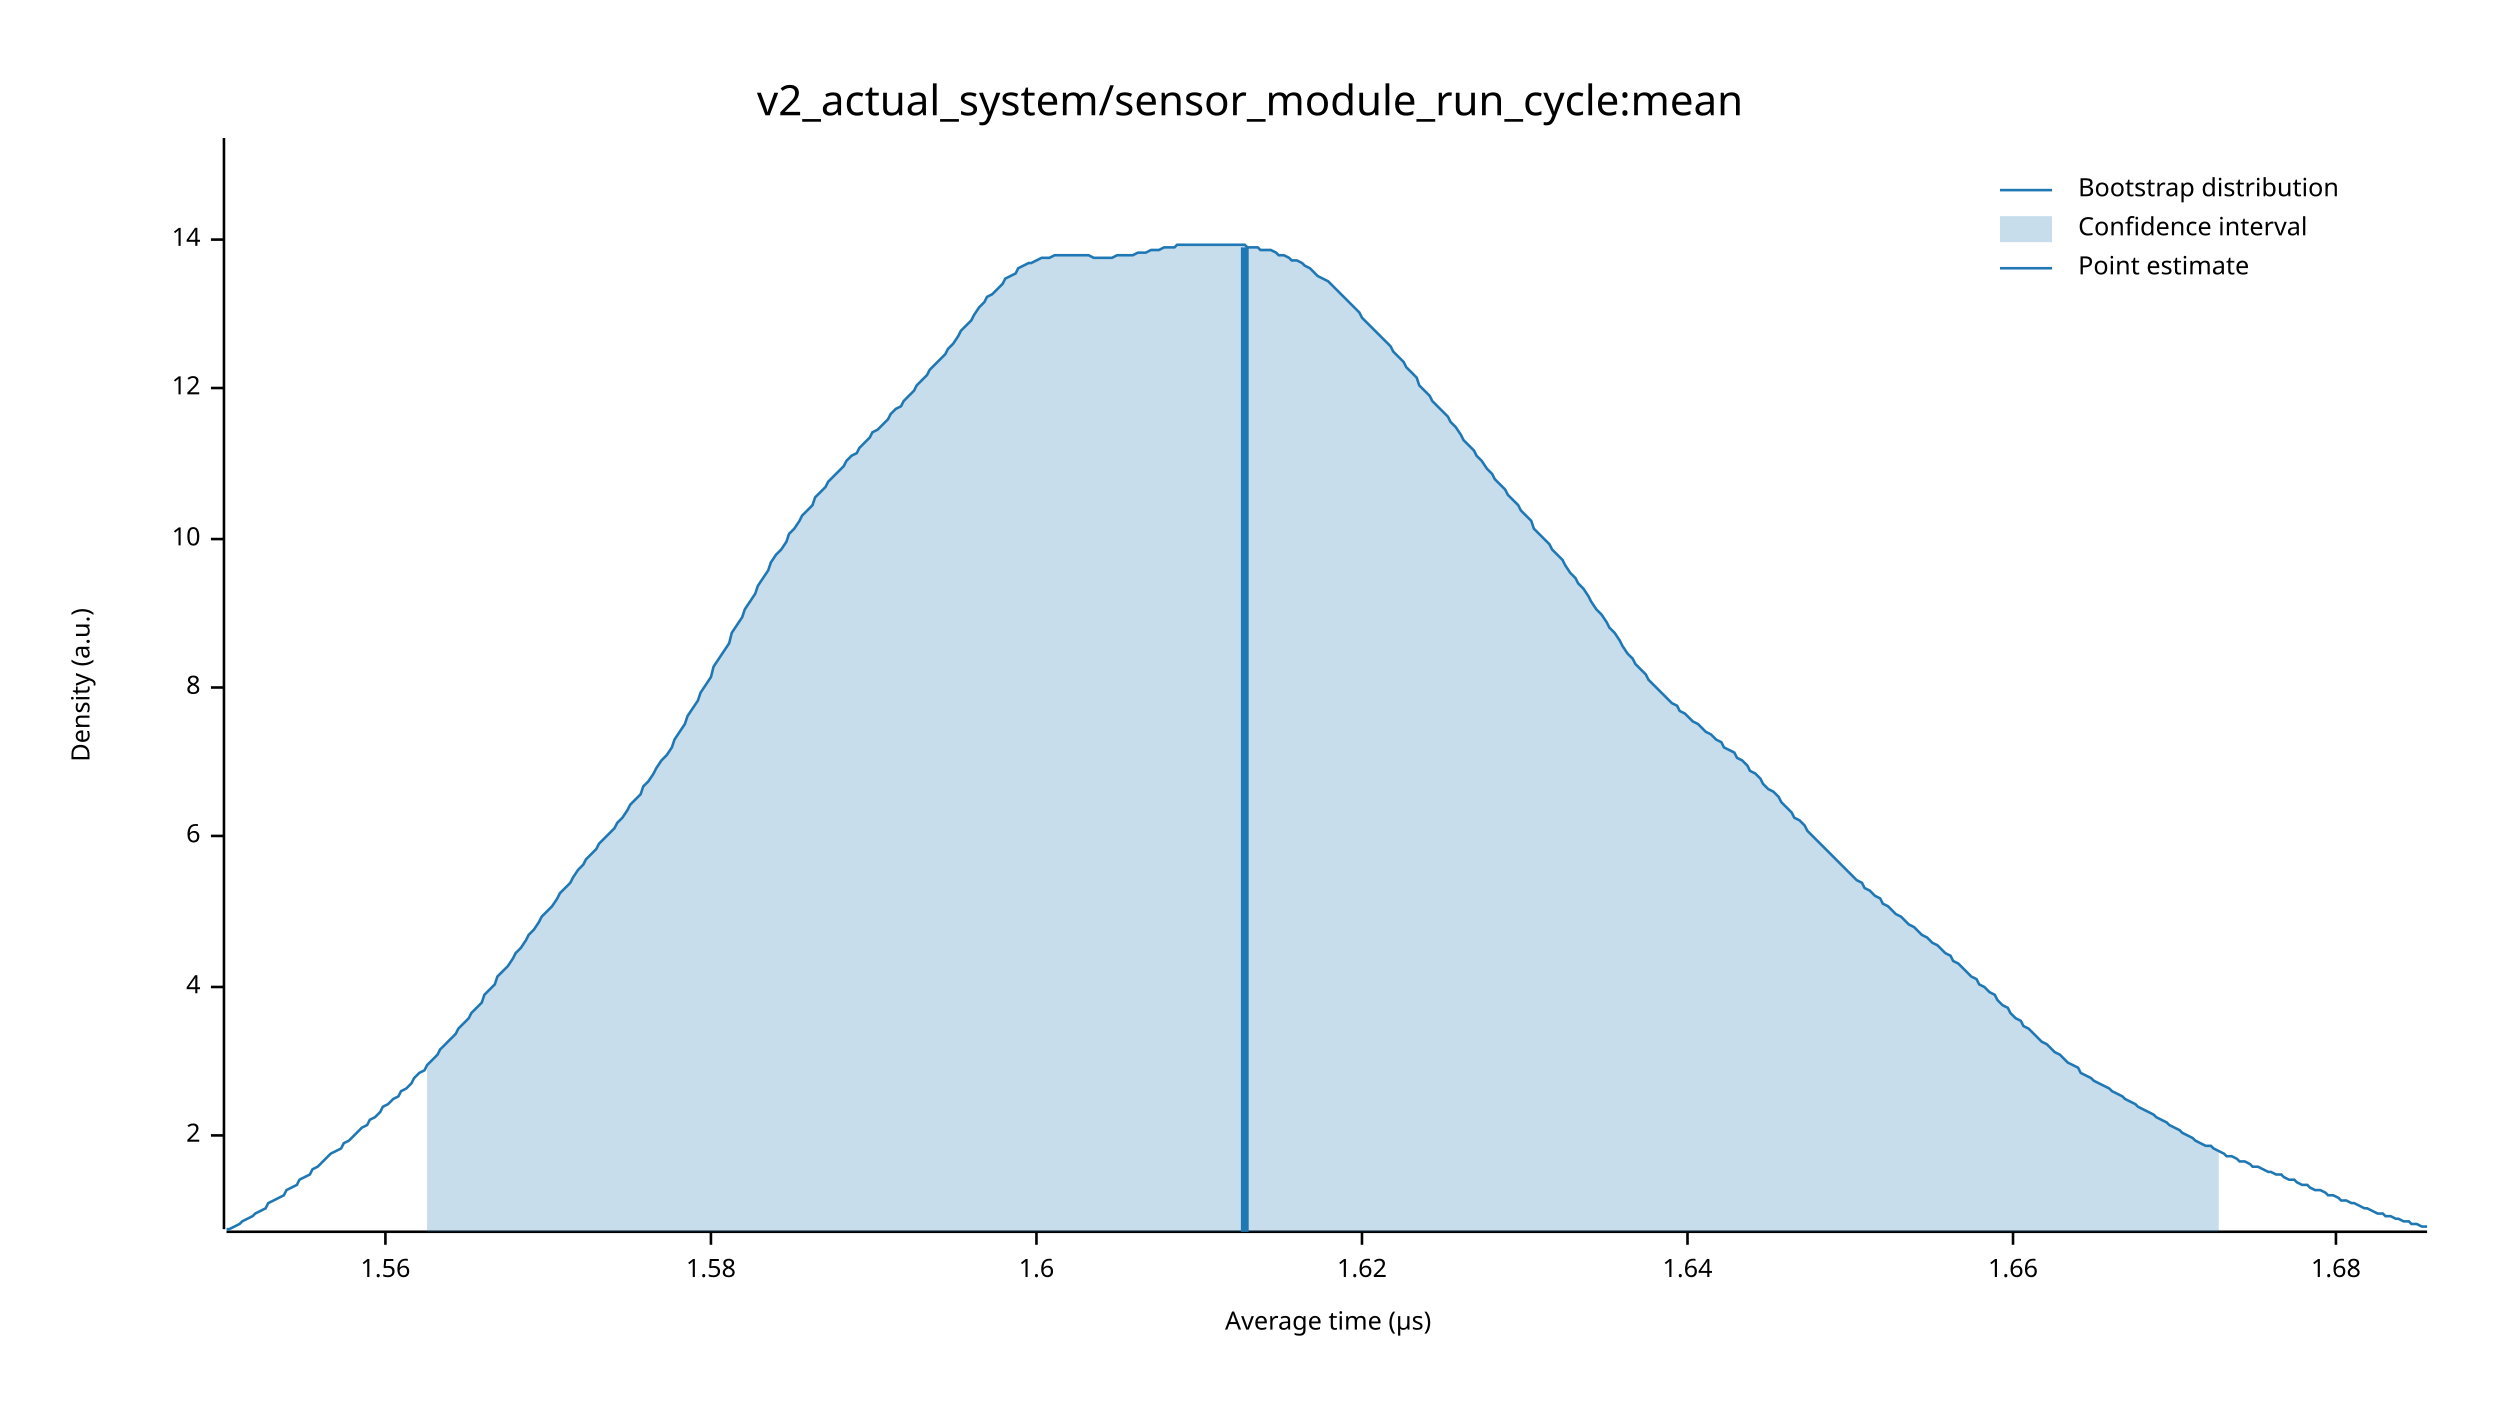
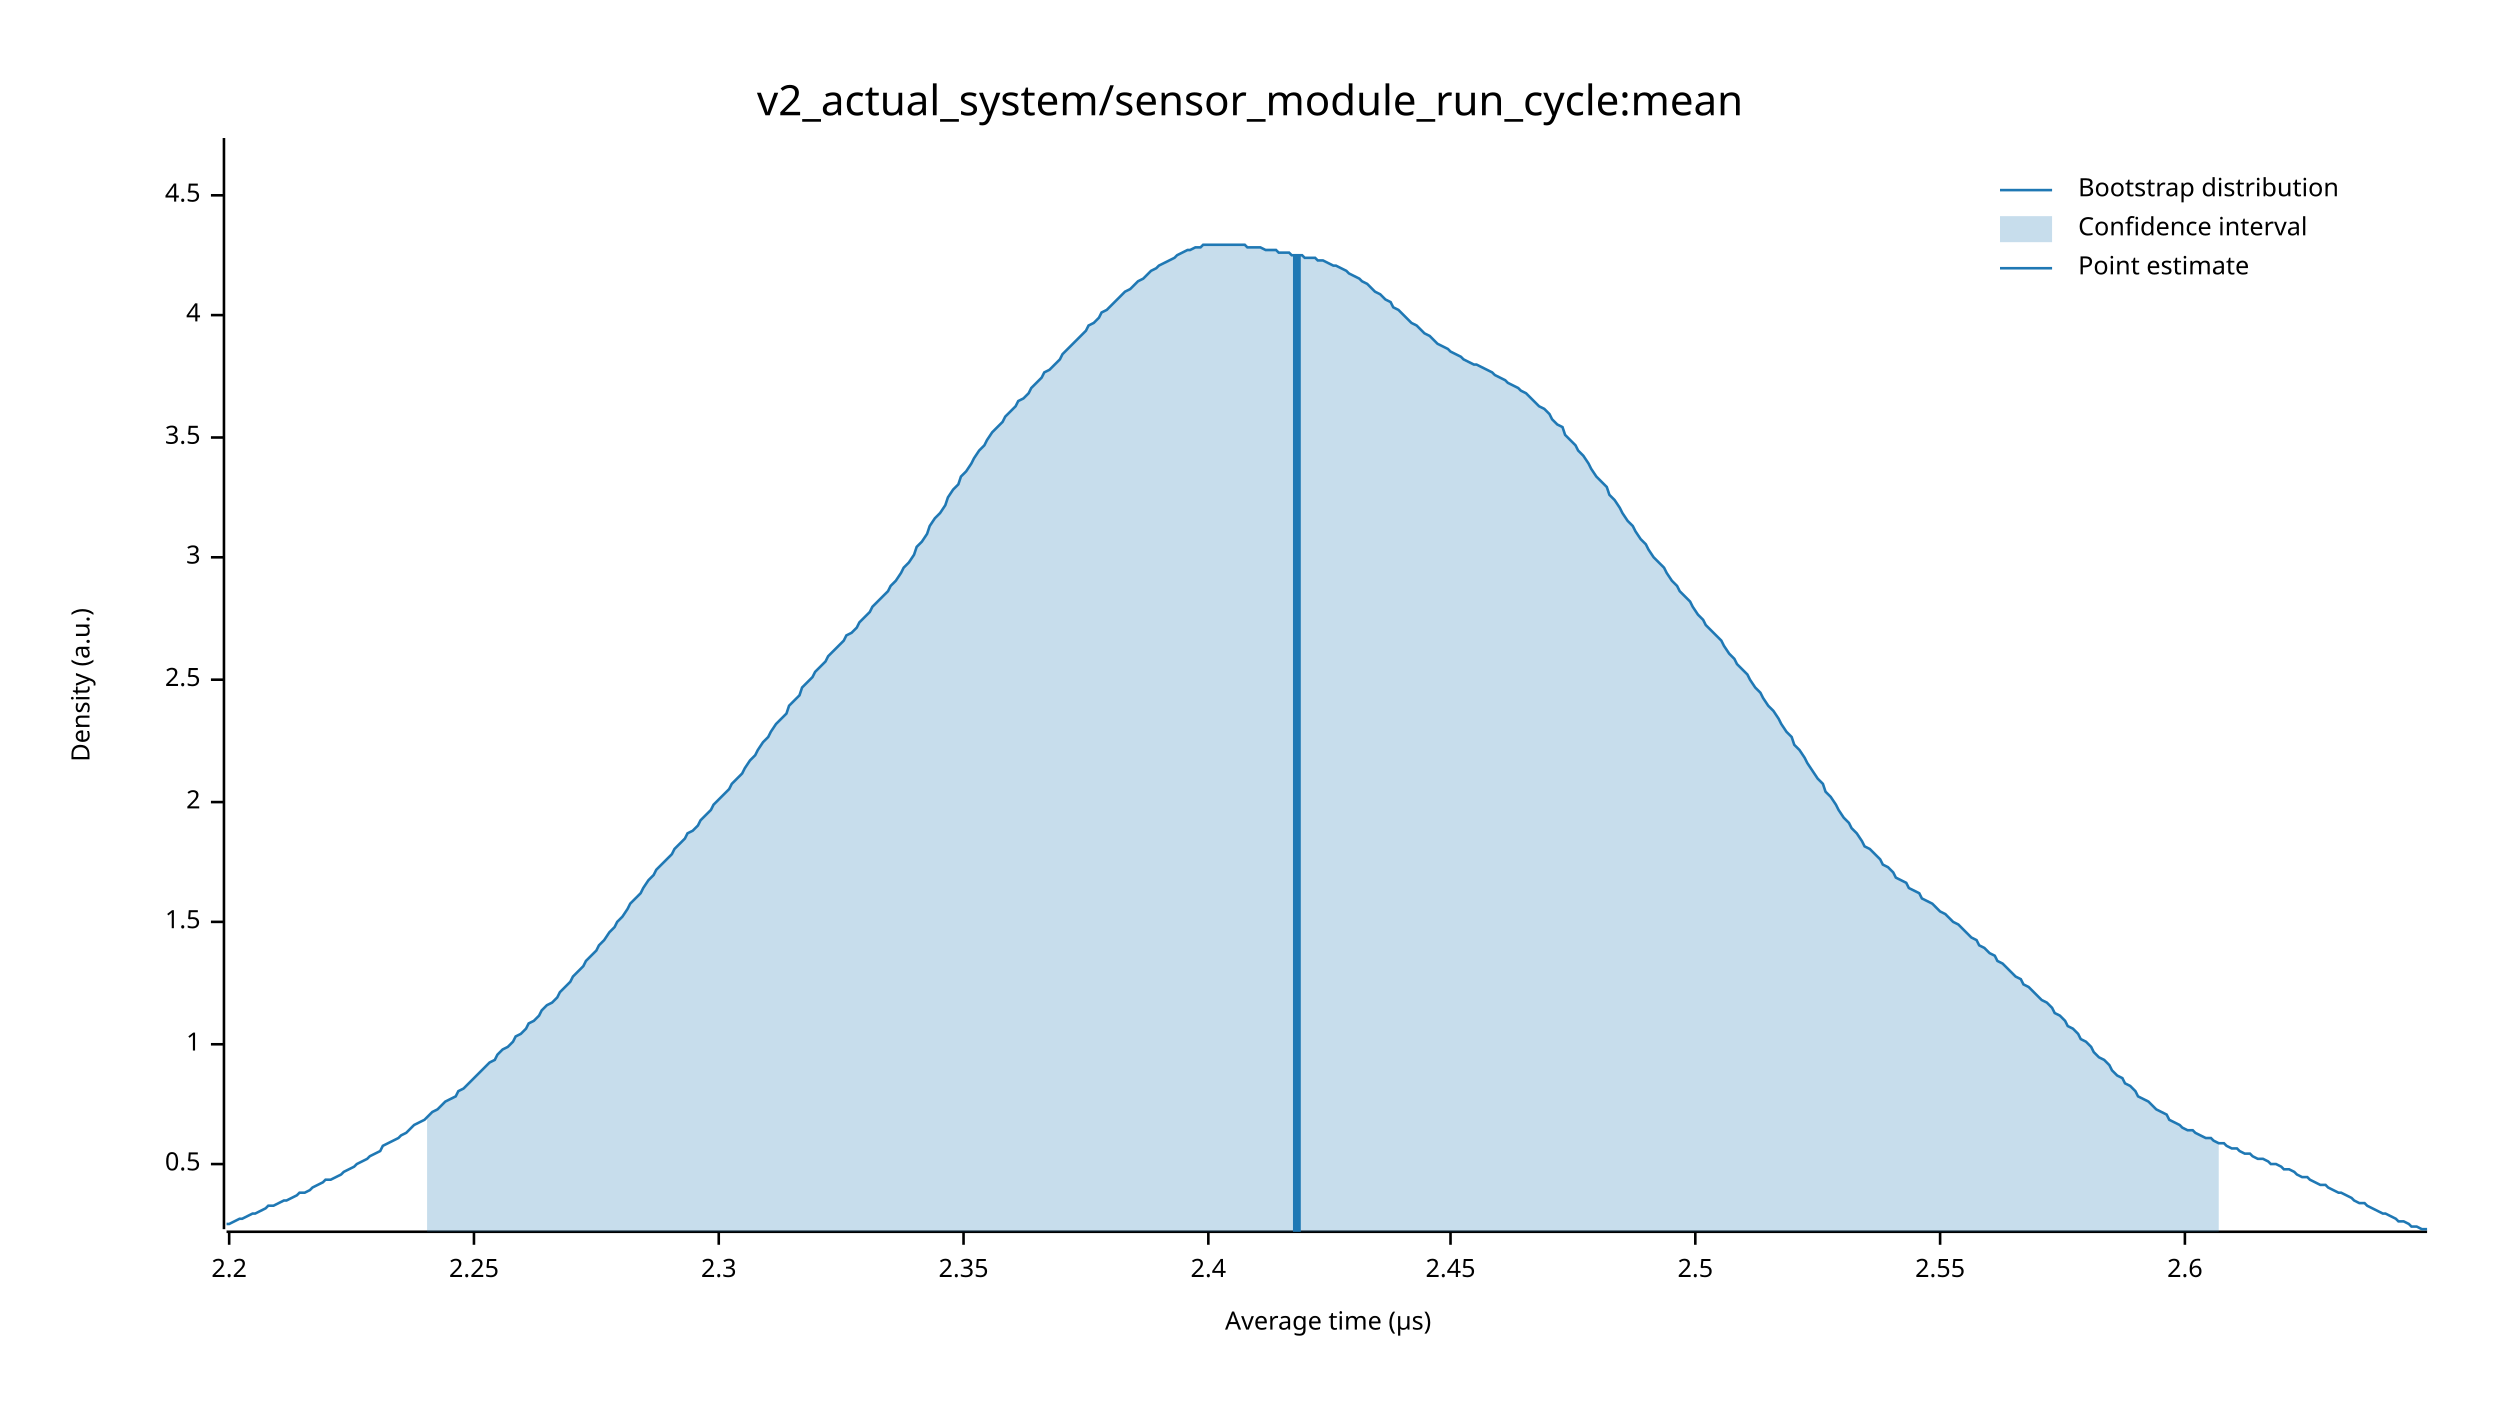
<svg xmlns="http://www.w3.org/2000/svg" width="960" height="540" viewBox="0 0 960 540">
  <text x="480" y="32" dy="0.76em" text-anchor="middle" font-family="sans-serif" font-size="16.129" opacity="1" fill="#000000">
v2_actual_system/sensor_module_run_cycle:mean
</text>
  <text x="27" y="263" dy="0.76em" text-anchor="middle" font-family="sans-serif" font-size="9.677" opacity="1" fill="#000000" transform="rotate(270, 27, 263)">
Density (a.u.)
</text>
  <text x="510" y="513" dy="-0.5ex" text-anchor="middle" font-family="sans-serif" font-size="9.677" opacity="1" fill="#000000">
Average time (µs)
</text>
  <polyline fill="none" opacity="1" stroke="#000000" stroke-width="1" points="86,53 86,472 " />
-   <text x="77" y="436" dy="0.5ex" text-anchor="end" font-family="sans-serif" font-size="9.677" opacity="1" fill="#000000">
+   <text x="77" y="447" dy="0.5ex" text-anchor="end" font-family="sans-serif" font-size="9.677" opacity="1" fill="#000000">
+ 0.5
+ </text>
+   <polyline fill="none" opacity="1" stroke="#000000" stroke-width="1" points="81,447 86,447 " />
+   <text x="77" y="401" dy="0.5ex" text-anchor="end" font-family="sans-serif" font-size="9.677" opacity="1" fill="#000000">
+ 1
+ </text>
+   <polyline fill="none" opacity="1" stroke="#000000" stroke-width="1" points="81,401 86,401 " />
+   <text x="77" y="354" dy="0.5ex" text-anchor="end" font-family="sans-serif" font-size="9.677" opacity="1" fill="#000000">
+ 1.5
+ </text>
+   <polyline fill="none" opacity="1" stroke="#000000" stroke-width="1" points="81,354 86,354 " />
+   <text x="77" y="308" dy="0.5ex" text-anchor="end" font-family="sans-serif" font-size="9.677" opacity="1" fill="#000000">
2
</text>
-   <polyline fill="none" opacity="1" stroke="#000000" stroke-width="1" points="81,436 86,436 " />
-   <text x="77" y="379" dy="0.5ex" text-anchor="end" font-family="sans-serif" font-size="9.677" opacity="1" fill="#000000">
+   <polyline fill="none" opacity="1" stroke="#000000" stroke-width="1" points="81,308 86,308 " />
+   <text x="77" y="261" dy="0.5ex" text-anchor="end" font-family="sans-serif" font-size="9.677" opacity="1" fill="#000000">
+ 2.5
+ </text>
+   <polyline fill="none" opacity="1" stroke="#000000" stroke-width="1" points="81,261 86,261 " />
+   <text x="77" y="214" dy="0.5ex" text-anchor="end" font-family="sans-serif" font-size="9.677" opacity="1" fill="#000000">
+ 3
+ </text>
+   <polyline fill="none" opacity="1" stroke="#000000" stroke-width="1" points="81,214 86,214 " />
+   <text x="77" y="168" dy="0.5ex" text-anchor="end" font-family="sans-serif" font-size="9.677" opacity="1" fill="#000000">
+ 3.5
+ </text>
+   <polyline fill="none" opacity="1" stroke="#000000" stroke-width="1" points="81,168 86,168 " />
+   <text x="77" y="121" dy="0.5ex" text-anchor="end" font-family="sans-serif" font-size="9.677" opacity="1" fill="#000000">
4
</text>
-   <polyline fill="none" opacity="1" stroke="#000000" stroke-width="1" points="81,379 86,379 " />
-   <text x="77" y="321" dy="0.5ex" text-anchor="end" font-family="sans-serif" font-size="9.677" opacity="1" fill="#000000">
- 6
+   <polyline fill="none" opacity="1" stroke="#000000" stroke-width="1" points="81,121 86,121 " />
+   <text x="77" y="75" dy="0.5ex" text-anchor="end" font-family="sans-serif" font-size="9.677" opacity="1" fill="#000000">
+ 4.5
</text>
-   <polyline fill="none" opacity="1" stroke="#000000" stroke-width="1" points="81,321 86,321 " />
-   <text x="77" y="264" dy="0.5ex" text-anchor="end" font-family="sans-serif" font-size="9.677" opacity="1" fill="#000000">
- 8
+   <polyline fill="none" opacity="1" stroke="#000000" stroke-width="1" points="81,75 86,75 " />
+   <polyline fill="none" opacity="1" stroke="#000000" stroke-width="1" points="87,473 932,473 " />
+   <text x="88" y="483" dy="0.76em" text-anchor="middle" font-family="sans-serif" font-size="9.677" opacity="1" fill="#000000">
+ 2.2
</text>
-   <polyline fill="none" opacity="1" stroke="#000000" stroke-width="1" points="81,264 86,264 " />
-   <text x="77" y="207" dy="0.5ex" text-anchor="end" font-family="sans-serif" font-size="9.677" opacity="1" fill="#000000">
- 10
+   <polyline fill="none" opacity="1" stroke="#000000" stroke-width="1" points="88,473 88,478 " />
+   <text x="182" y="483" dy="0.76em" text-anchor="middle" font-family="sans-serif" font-size="9.677" opacity="1" fill="#000000">
+ 2.25
</text>
-   <polyline fill="none" opacity="1" stroke="#000000" stroke-width="1" points="81,207 86,207 " />
-   <text x="77" y="149" dy="0.5ex" text-anchor="end" font-family="sans-serif" font-size="9.677" opacity="1" fill="#000000">
- 12
+   <polyline fill="none" opacity="1" stroke="#000000" stroke-width="1" points="182,473 182,478 " />
+   <text x="276" y="483" dy="0.76em" text-anchor="middle" font-family="sans-serif" font-size="9.677" opacity="1" fill="#000000">
+ 2.3
</text>
-   <polyline fill="none" opacity="1" stroke="#000000" stroke-width="1" points="81,149 86,149 " />
-   <text x="77" y="92" dy="0.5ex" text-anchor="end" font-family="sans-serif" font-size="9.677" opacity="1" fill="#000000">
- 14
+   <polyline fill="none" opacity="1" stroke="#000000" stroke-width="1" points="276,473 276,478 " />
+   <text x="370" y="483" dy="0.76em" text-anchor="middle" font-family="sans-serif" font-size="9.677" opacity="1" fill="#000000">
+ 2.35
</text>
-   <polyline fill="none" opacity="1" stroke="#000000" stroke-width="1" points="81,92 86,92 " />
-   <polyline fill="none" opacity="1" stroke="#000000" stroke-width="1" points="87,473 932,473 " />
-   <text x="148" y="483" dy="0.76em" text-anchor="middle" font-family="sans-serif" font-size="9.677" opacity="1" fill="#000000">
- 1.56
+   <polyline fill="none" opacity="1" stroke="#000000" stroke-width="1" points="370,473 370,478 " />
+   <text x="464" y="483" dy="0.76em" text-anchor="middle" font-family="sans-serif" font-size="9.677" opacity="1" fill="#000000">
+ 2.4
</text>
-   <polyline fill="none" opacity="1" stroke="#000000" stroke-width="1" points="148,473 148,478 " />
-   <text x="273" y="483" dy="0.76em" text-anchor="middle" font-family="sans-serif" font-size="9.677" opacity="1" fill="#000000">
- 1.58
+   <polyline fill="none" opacity="1" stroke="#000000" stroke-width="1" points="464,473 464,478 " />
+   <text x="557" y="483" dy="0.76em" text-anchor="middle" font-family="sans-serif" font-size="9.677" opacity="1" fill="#000000">
+ 2.45
</text>
-   <polyline fill="none" opacity="1" stroke="#000000" stroke-width="1" points="273,473 273,478 " />
-   <text x="398" y="483" dy="0.76em" text-anchor="middle" font-family="sans-serif" font-size="9.677" opacity="1" fill="#000000">
- 1.6
+   <polyline fill="none" opacity="1" stroke="#000000" stroke-width="1" points="557,473 557,478 " />
+   <text x="651" y="483" dy="0.76em" text-anchor="middle" font-family="sans-serif" font-size="9.677" opacity="1" fill="#000000">
+ 2.5
</text>
-   <polyline fill="none" opacity="1" stroke="#000000" stroke-width="1" points="398,473 398,478 " />
-   <text x="523" y="483" dy="0.76em" text-anchor="middle" font-family="sans-serif" font-size="9.677" opacity="1" fill="#000000">
- 1.62
+   <polyline fill="none" opacity="1" stroke="#000000" stroke-width="1" points="651,473 651,478 " />
+   <text x="745" y="483" dy="0.76em" text-anchor="middle" font-family="sans-serif" font-size="9.677" opacity="1" fill="#000000">
+ 2.55
</text>
-   <polyline fill="none" opacity="1" stroke="#000000" stroke-width="1" points="523,473 523,478 " />
-   <text x="648" y="483" dy="0.76em" text-anchor="middle" font-family="sans-serif" font-size="9.677" opacity="1" fill="#000000">
- 1.64
+   <polyline fill="none" opacity="1" stroke="#000000" stroke-width="1" points="745,473 745,478 " />
+   <text x="839" y="483" dy="0.76em" text-anchor="middle" font-family="sans-serif" font-size="9.677" opacity="1" fill="#000000">
+ 2.6
</text>
-   <polyline fill="none" opacity="1" stroke="#000000" stroke-width="1" points="648,473 648,478 " />
-   <text x="773" y="483" dy="0.76em" text-anchor="middle" font-family="sans-serif" font-size="9.677" opacity="1" fill="#000000">
- 1.66
- </text>
-   <polyline fill="none" opacity="1" stroke="#000000" stroke-width="1" points="773,473 773,478 " />
-   <text x="897" y="483" dy="0.76em" text-anchor="middle" font-family="sans-serif" font-size="9.677" opacity="1" fill="#000000">
- 1.68
- </text>
-   <polyline fill="none" opacity="1" stroke="#000000" stroke-width="1" points="897,473 897,478 " />
-   <polyline fill="none" opacity="1" stroke="#1F78B4" stroke-width="1" points="87,472 88,472 90,471 92,470 93,469 95,468 97,467 98,466 100,465 102,464 103,462 105,461 107,460 109,459 110,457 112,456 114,455 115,453 117,452 119,451 120,449 122,448 124,446 125,445 127,443 129,442 131,441 132,439 134,438 136,436 137,435 139,433 141,432 142,430 144,429 146,427 147,425 149,424 151,422 153,421 154,419 156,418 158,416 159,414 161,412 163,411 164,409 166,407 168,405 169,403 171,401 173,399 175,397 176,395 178,393 180,391 181,389 183,387 185,385 186,382 188,380 190,378 191,375 193,373 195,371 197,368 198,366 200,364 202,361 203,359 205,357 207,354 208,352 210,350 212,348 214,345 215,343 217,341 219,339 220,337 222,334 224,332 225,330 227,328 229,326 230,324 232,322 234,320 236,318 237,316 239,314 241,311 242,309 244,307 246,305 247,302 249,300 251,297 252,295 254,292 256,290 258,287 259,284 261,281 263,278 264,275 266,272 268,269 269,266 271,263 273,260 274,256 276,253 278,250 280,247 281,243 283,240 285,237 286,234 288,231 290,228 291,225 293,222 295,219 296,216 298,213 300,211 302,208 303,205 305,203 307,200 308,198 310,196 312,194 313,191 315,189 317,187 318,185 320,183 322,181 324,179 325,177 327,175 329,174 330,172 332,170 334,168 335,166 337,165 339,163 341,161 342,159 344,157 346,156 347,154 349,152 351,150 352,148 354,146 356,144 357,142 359,140 361,138 363,136 364,134 366,132 368,129 369,127 371,125 373,123 374,121 376,118 378,116 379,114 381,113 383,111 385,109 386,107 388,106 390,105 391,103 393,102 395,101 396,101 398,100 400,99 401,99 403,99 405,98 407,98 408,98 410,98 412,98 413,98 415,98 417,98 418,98 420,99 422,99 423,99 425,99 427,99 429,98 430,98 432,98 434,98 435,98 437,97 439,97 440,97 442,96 444,96 445,96 447,95 449,95 451,95 452,94 454,94 456,94 457,94 459,94 461,94 462,94 464,94 466,94 468,94 469,94 471,94 473,94 474,94 476,94 478,94 479,95 481,95 483,95 484,96 486,96 488,96 490,97 491,98 493,98 495,99 496,100 498,100 500,101 501,102 503,103 505,105 506,106 508,107 510,108 512,110 513,111 515,113 517,115 518,116 520,118 522,120 523,122 525,124 527,126 528,127 530,129 532,131 534,133 535,135 537,137 539,139 540,141 542,143 544,145 545,148 547,150 549,152 550,154 552,156 554,158 556,160 557,162 559,164 561,167 562,169 564,171 566,173 567,175 569,177 571,180 573,182 574,184 576,186 578,188 579,190 581,192 583,194 584,196 586,198 588,200 589,203 591,205 593,207 595,209 596,211 598,213 600,215 601,217 603,220 605,222 606,224 608,226 610,229 611,231 613,234 615,236 617,239 618,241 620,243 622,246 623,248 625,251 627,253 628,255 630,257 632,259 633,261 635,263 637,265 639,267 640,268 642,270 644,271 645,273 647,274 649,276 650,277 652,278 654,280 655,281 657,282 659,284 661,285 662,287 664,288 666,289 667,291 669,292 671,294 672,296 674,297 676,299 677,301 679,303 681,304 683,306 684,308 686,310 688,312 689,314 691,315 693,317 694,319 696,321 698,323 700,325 701,326 703,328 705,330 706,331 708,333 710,335 711,336 713,338 715,339 716,341 718,342 720,344 722,345 723,347 725,348 727,350 728,351 730,352 732,354 733,355 735,356 737,358 738,359 740,360 742,362 744,363 745,364 747,366 749,367 750,369 752,370 754,372 755,373 757,375 759,376 760,378 762,379 764,381 766,382 767,384 769,386 771,387 772,389 774,391 776,392 777,394 779,395 781,397 782,398 784,400 786,401 788,403 789,404 791,405 793,407 794,408 796,409 798,410 799,412 801,413 803,414 804,415 806,416 808,417 810,418 811,419 813,420 815,421 816,422 818,423 820,424 821,425 823,426 825,427 827,428 828,429 830,430 832,431 833,432 835,433 837,434 838,435 840,436 842,437 843,438 845,439 847,440 849,440 850,441 852,442 854,443 855,444 857,444 859,445 860,446 862,446 864,447 865,448 867,448 869,449 871,450 872,450 874,451 876,451 877,452 879,453 881,453 882,454 884,455 886,455 887,456 889,457 891,457 893,458 894,459 896,459 898,460 899,461 901,461 903,462 904,462 906,463 908,464 909,464 911,465 913,466 915,466 916,467 918,467 920,468 921,468 923,469 925,469 926,470 928,470 930,471 932,471 " />
-   <polygon opacity="0.25" fill="#1F78B4" points="164,409 166,407 168,405 169,403 171,401 173,399 175,397 176,395 178,393 180,391 181,389 183,387 185,385 186,382 188,380 190,378 191,375 193,373 195,371 197,368 198,366 200,364 202,361 203,359 205,357 207,354 208,352 210,350 212,348 214,345 215,343 217,341 219,339 220,337 222,334 224,332 225,330 227,328 229,326 230,324 232,322 234,320 236,318 237,316 239,314 241,311 242,309 244,307 246,305 247,302 249,300 251,297 252,295 254,292 256,290 258,287 259,284 261,281 263,278 264,275 266,272 268,269 269,266 271,263 273,260 274,256 276,253 278,250 280,247 281,243 283,240 285,237 286,234 288,231 290,228 291,225 293,222 295,219 296,216 298,213 300,211 302,208 303,205 305,203 307,200 308,198 310,196 312,194 313,191 315,189 317,187 318,185 320,183 322,181 324,179 325,177 327,175 329,174 330,172 332,170 334,168 335,166 337,165 339,163 341,161 342,159 344,157 346,156 347,154 349,152 351,150 352,148 354,146 356,144 357,142 359,140 361,138 363,136 364,134 366,132 368,129 369,127 371,125 373,123 374,121 376,118 378,116 379,114 381,113 383,111 385,109 386,107 388,106 390,105 391,103 393,102 395,101 396,101 398,100 400,99 401,99 403,99 405,98 407,98 408,98 410,98 412,98 413,98 415,98 417,98 418,98 420,99 422,99 423,99 425,99 427,99 429,98 430,98 432,98 434,98 435,98 437,97 439,97 440,97 442,96 444,96 445,96 447,95 449,95 451,95 452,94 454,94 456,94 457,94 459,94 461,94 462,94 464,94 466,94 468,94 469,94 471,94 473,94 474,94 476,94 478,94 479,95 481,95 483,95 484,96 486,96 488,96 490,97 491,98 493,98 495,99 496,100 498,100 500,101 501,102 503,103 505,105 506,106 508,107 510,108 512,110 513,111 515,113 517,115 518,116 520,118 522,120 523,122 525,124 527,126 528,127 530,129 532,131 534,133 535,135 537,137 539,139 540,141 542,143 544,145 545,148 547,150 549,152 550,154 552,156 554,158 556,160 557,162 559,164 561,167 562,169 564,171 566,173 567,175 569,177 571,180 573,182 574,184 576,186 578,188 579,190 581,192 583,194 584,196 586,198 588,200 589,203 591,205 593,207 595,209 596,211 598,213 600,215 601,217 603,220 605,222 606,224 608,226 610,229 611,231 613,234 615,236 617,239 618,241 620,243 622,246 623,248 625,251 627,253 628,255 630,257 632,259 633,261 635,263 637,265 639,267 640,268 642,270 644,271 645,273 647,274 649,276 650,277 652,278 654,280 655,281 657,282 659,284 661,285 662,287 664,288 666,289 667,291 669,292 671,294 672,296 674,297 676,299 677,301 679,303 681,304 683,306 684,308 686,310 688,312 689,314 691,315 693,317 694,319 696,321 698,323 700,325 701,326 703,328 705,330 706,331 708,333 710,335 711,336 713,338 715,339 716,341 718,342 720,344 722,345 723,347 725,348 727,350 728,351 730,352 732,354 733,355 735,356 737,358 738,359 740,360 742,362 744,363 745,364 747,366 749,367 750,369 752,370 754,372 755,373 757,375 759,376 760,378 762,379 764,381 766,382 767,384 769,386 771,387 772,389 774,391 776,392 777,394 779,395 781,397 782,398 784,400 786,401 788,403 789,404 791,405 793,407 794,408 796,409 798,410 799,412 801,413 803,414 804,415 806,416 808,417 810,418 811,419 813,420 815,421 816,422 818,423 820,424 821,425 823,426 825,427 827,428 828,429 830,430 832,431 833,432 835,433 837,434 838,435 840,436 842,437 843,438 845,439 847,440 849,440 850,441 852,442 852,473 164,473 " />
-   <polyline fill="none" opacity="1" stroke="#1F78B4" stroke-width="3" points="478,473 478,95 " />
+   <polyline fill="none" opacity="1" stroke="#000000" stroke-width="1" points="839,473 839,478 " />
+   <polyline fill="none" opacity="1" stroke="#1F78B4" stroke-width="1" points="87,470 88,470 90,469 92,468 93,468 95,467 97,466 98,466 100,465 102,464 103,463 105,463 107,462 109,461 110,461 112,460 114,459 115,458 117,458 119,457 120,456 122,455 124,454 125,453 127,453 129,452 131,451 132,450 134,449 136,448 137,447 139,446 141,445 142,444 144,443 146,442 147,440 149,439 151,438 153,437 154,436 156,435 158,433 159,432 161,431 163,430 164,429 166,427 168,426 169,425 171,423 173,422 175,421 176,419 178,418 180,416 181,415 183,413 185,411 186,410 188,408 190,407 191,405 193,403 195,402 197,400 198,398 200,397 202,395 203,393 205,392 207,390 208,388 210,386 212,385 214,383 215,381 217,379 219,377 220,375 222,373 224,371 225,369 227,367 229,365 230,363 232,361 234,358 236,356 237,354 239,352 241,349 242,347 244,345 246,343 247,341 249,338 251,336 252,334 254,332 256,330 258,328 259,326 261,324 263,322 264,320 266,319 268,317 269,315 271,313 273,311 274,309 276,307 278,305 280,303 281,301 283,299 285,297 286,295 288,292 290,290 291,288 293,285 295,283 296,281 298,278 300,276 302,274 303,271 305,269 307,267 308,264 310,262 312,260 313,258 315,256 317,254 318,252 320,250 322,248 324,246 325,244 327,243 329,241 330,239 332,237 334,235 335,233 337,231 339,229 341,227 342,225 344,223 346,220 347,218 349,216 351,213 352,210 354,208 356,205 357,202 359,199 361,197 363,194 364,191 366,188 368,186 369,183 371,181 373,178 374,176 376,173 378,171 379,169 381,166 383,164 385,162 386,160 388,158 390,156 391,154 393,153 395,151 396,149 398,147 400,145 401,143 403,142 405,140 407,138 408,136 410,134 412,132 413,131 415,129 417,127 418,125 420,124 422,122 423,120 425,119 427,117 429,115 430,114 432,112 434,111 435,110 437,108 439,107 440,106 442,104 444,103 445,102 447,101 449,100 451,99 452,98 454,97 456,96 457,96 459,95 461,95 462,94 464,94 466,94 468,94 469,94 471,94 473,94 474,94 476,94 478,94 479,95 481,95 483,95 484,95 486,96 488,96 490,96 491,97 493,97 495,97 496,98 498,98 500,98 501,99 503,99 505,99 506,100 508,100 510,101 512,102 513,102 515,103 517,104 518,105 520,106 522,107 523,108 525,109 527,111 528,112 530,113 532,115 534,116 535,118 537,119 539,121 540,122 542,124 544,125 545,126 547,128 549,129 550,130 552,132 554,133 556,134 557,135 559,136 561,137 562,138 564,139 566,140 567,140 569,141 571,142 573,143 574,144 576,145 578,146 579,147 581,148 583,149 584,150 586,151 588,153 589,154 591,156 593,157 595,159 596,161 598,163 600,164 601,167 603,169 605,171 606,173 608,175 610,178 611,180 613,183 615,185 617,187 618,190 620,192 622,195 623,197 625,200 627,202 628,204 630,207 632,209 633,211 635,214 637,216 639,218 640,220 642,223 644,225 645,227 647,229 649,231 650,233 652,236 654,238 655,240 657,242 659,244 661,246 662,248 664,251 666,253 667,255 669,257 671,259 672,261 674,264 676,266 677,268 679,271 681,273 683,276 684,278 686,281 688,283 689,286 691,288 693,291 694,293 696,296 698,299 700,301 701,304 703,306 705,309 706,311 708,314 710,316 711,318 713,320 715,323 716,325 718,326 720,328 722,330 723,332 725,333 727,335 728,337 730,338 732,339 733,341 735,342 737,343 738,345 740,346 742,347 744,349 745,350 747,351 749,353 750,354 752,355 754,357 755,358 757,360 759,361 760,363 762,364 764,366 766,367 767,369 769,370 771,372 772,373 774,375 776,376 777,378 779,379 781,381 782,382 784,384 786,385 788,387 789,389 791,390 793,392 794,394 796,395 798,397 799,399 801,400 803,402 804,404 806,406 808,407 810,409 811,411 813,413 815,414 816,416 818,417 820,419 821,421 823,422 825,423 827,425 828,426 830,427 832,428 833,430 835,431 837,432 838,433 840,434 842,434 843,435 845,436 847,437 849,437 850,438 852,439 854,439 855,440 857,441 859,441 860,442 862,443 864,443 865,444 867,445 869,445 871,446 872,447 874,447 876,448 877,449 879,449 881,450 882,451 884,452 886,452 887,453 889,454 891,455 893,455 894,456 896,457 898,458 899,458 901,459 903,460 904,461 906,462 908,462 909,463 911,464 913,465 915,466 916,466 918,467 920,468 921,469 923,469 925,470 926,471 928,471 930,472 932,472 " />
+   <polygon opacity="0.25" fill="#1F78B4" points="164,429 166,427 168,426 169,425 171,423 173,422 175,421 176,419 178,418 180,416 181,415 183,413 185,411 186,410 188,408 190,407 191,405 193,403 195,402 197,400 198,398 200,397 202,395 203,393 205,392 207,390 208,388 210,386 212,385 214,383 215,381 217,379 219,377 220,375 222,373 224,371 225,369 227,367 229,365 230,363 232,361 234,358 236,356 237,354 239,352 241,349 242,347 244,345 246,343 247,341 249,338 251,336 252,334 254,332 256,330 258,328 259,326 261,324 263,322 264,320 266,319 268,317 269,315 271,313 273,311 274,309 276,307 278,305 280,303 281,301 283,299 285,297 286,295 288,292 290,290 291,288 293,285 295,283 296,281 298,278 300,276 302,274 303,271 305,269 307,267 308,264 310,262 312,260 313,258 315,256 317,254 318,252 320,250 322,248 324,246 325,244 327,243 329,241 330,239 332,237 334,235 335,233 337,231 339,229 341,227 342,225 344,223 346,220 347,218 349,216 351,213 352,210 354,208 356,205 357,202 359,199 361,197 363,194 364,191 366,188 368,186 369,183 371,181 373,178 374,176 376,173 378,171 379,169 381,166 383,164 385,162 386,160 388,158 390,156 391,154 393,153 395,151 396,149 398,147 400,145 401,143 403,142 405,140 407,138 408,136 410,134 412,132 413,131 415,129 417,127 418,125 420,124 422,122 423,120 425,119 427,117 429,115 430,114 432,112 434,111 435,110 437,108 439,107 440,106 442,104 444,103 445,102 447,101 449,100 451,99 452,98 454,97 456,96 457,96 459,95 461,95 462,94 464,94 466,94 468,94 469,94 471,94 473,94 474,94 476,94 478,94 479,95 481,95 483,95 484,95 486,96 488,96 490,96 491,97 493,97 495,97 496,98 498,98 500,98 501,99 503,99 505,99 506,100 508,100 510,101 512,102 513,102 515,103 517,104 518,105 520,106 522,107 523,108 525,109 527,111 528,112 530,113 532,115 534,116 535,118 537,119 539,121 540,122 542,124 544,125 545,126 547,128 549,129 550,130 552,132 554,133 556,134 557,135 559,136 561,137 562,138 564,139 566,140 567,140 569,141 571,142 573,143 574,144 576,145 578,146 579,147 581,148 583,149 584,150 586,151 588,153 589,154 591,156 593,157 595,159 596,161 598,163 600,164 601,167 603,169 605,171 606,173 608,175 610,178 611,180 613,183 615,185 617,187 618,190 620,192 622,195 623,197 625,200 627,202 628,204 630,207 632,209 633,211 635,214 637,216 639,218 640,220 642,223 644,225 645,227 647,229 649,231 650,233 652,236 654,238 655,240 657,242 659,244 661,246 662,248 664,251 666,253 667,255 669,257 671,259 672,261 674,264 676,266 677,268 679,271 681,273 683,276 684,278 686,281 688,283 689,286 691,288 693,291 694,293 696,296 698,299 700,301 701,304 703,306 705,309 706,311 708,314 710,316 711,318 713,320 715,323 716,325 718,326 720,328 722,330 723,332 725,333 727,335 728,337 730,338 732,339 733,341 735,342 737,343 738,345 740,346 742,347 744,349 745,350 747,351 749,353 750,354 752,355 754,357 755,358 757,360 759,361 760,363 762,364 764,366 766,367 767,369 769,370 771,372 772,373 774,375 776,376 777,378 779,379 781,381 782,382 784,384 786,385 788,387 789,389 791,390 793,392 794,394 796,395 798,397 799,399 801,400 803,402 804,404 806,406 808,407 810,409 811,411 813,413 815,414 816,416 818,417 820,419 821,421 823,422 825,423 827,425 828,426 830,427 832,428 833,430 835,431 837,432 838,433 840,434 842,434 843,435 845,436 847,437 849,437 850,438 852,439 852,473 164,473 " />
+   <polyline fill="none" opacity="1" stroke="#1F78B4" stroke-width="3" points="498,473 498,98 " />
  <text x="798" y="68" dy="0.76em" text-anchor="start" font-family="sans-serif" font-size="9.677" opacity="1" fill="#000000">
Bootstrap distribution
</text>
  <text x="798" y="83" dy="0.76em" text-anchor="start" font-family="sans-serif" font-size="9.677" opacity="1" fill="#000000">
Confidence interval
</text>
  <text x="798" y="98" dy="0.76em" text-anchor="start" font-family="sans-serif" font-size="9.677" opacity="1" fill="#000000">
Point estimate
</text>
  <polyline fill="none" opacity="1" stroke="#1F78B4" stroke-width="1" points="768,73 788,73 " />
  <rect x="768" y="83" width="20" height="10" opacity="0.25" fill="#1F78B4" stroke="none" />
  <polyline fill="none" opacity="1" stroke="#1F78B4" stroke-width="1" points="768,103 788,103 " />
</svg>
